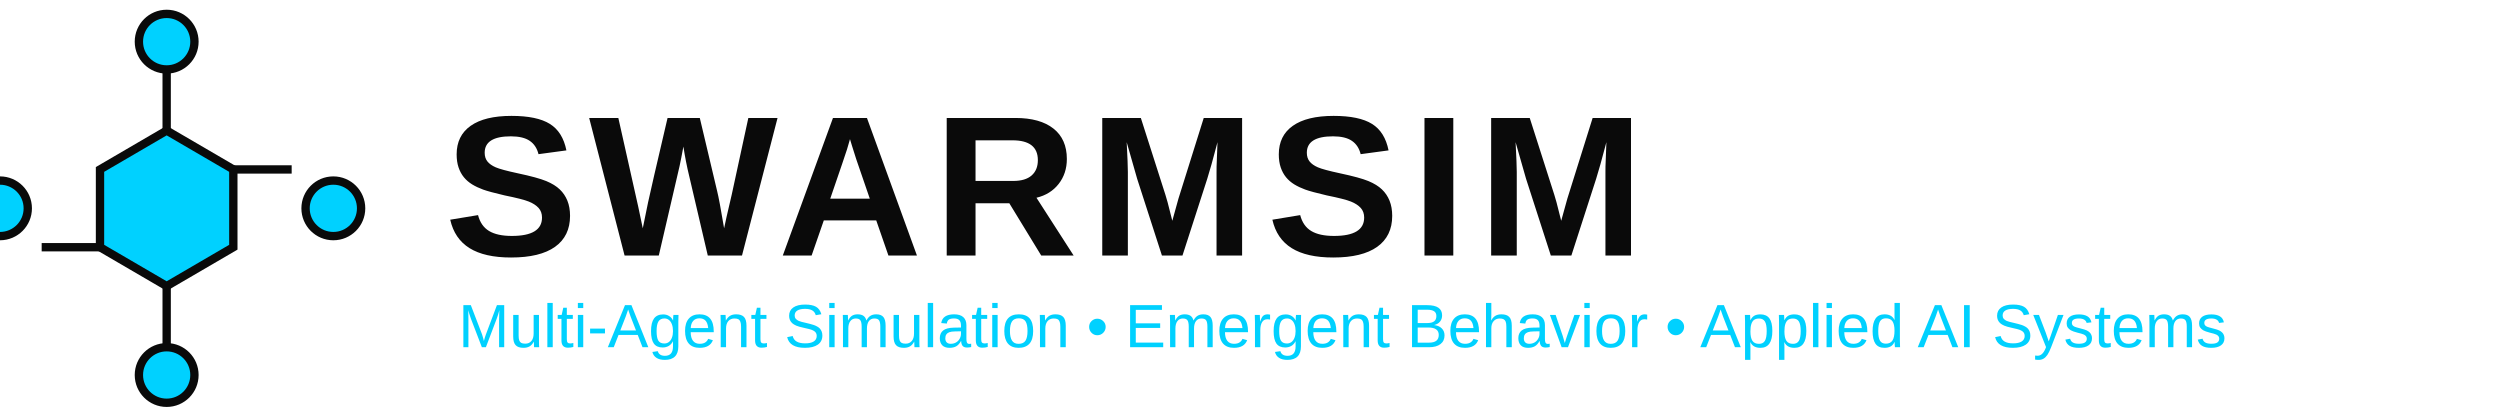
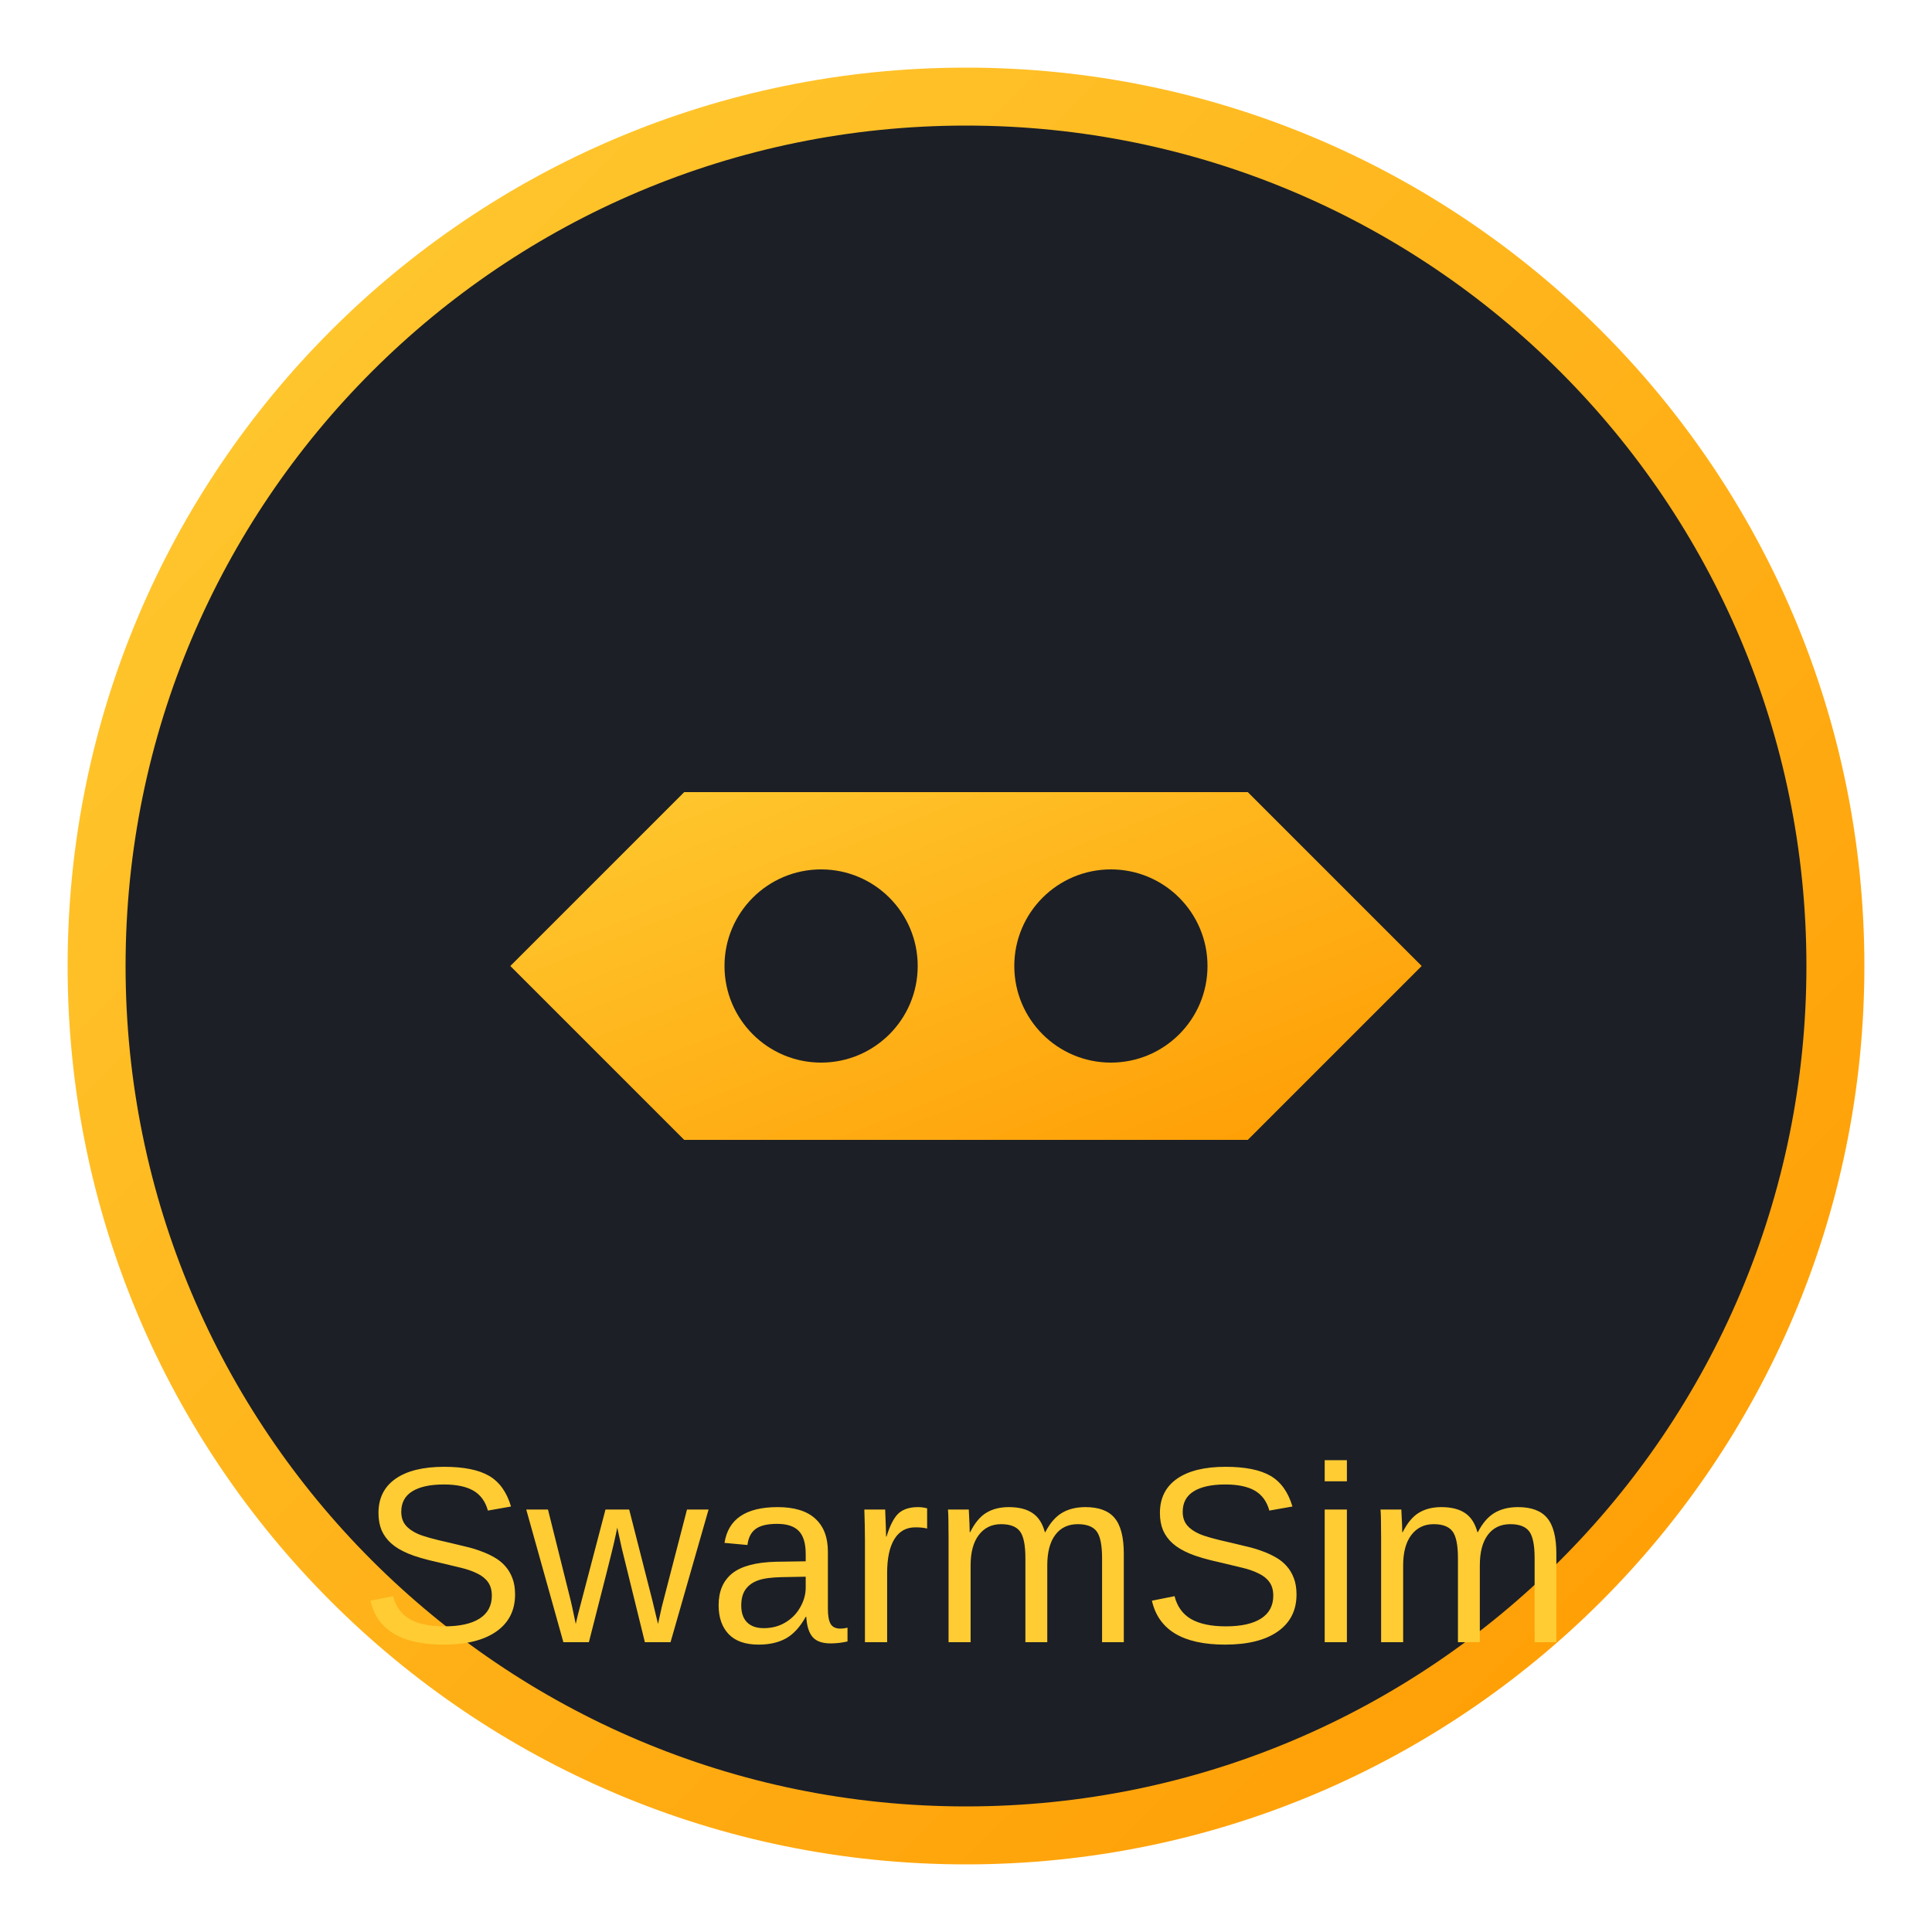
- <svg xmlns="http://www.w3.org/2000/svg" width="100%" height="150" viewBox="0 0 900 150">
-   <rect width="100%" height="100%" fill="none" />
-   <g transform="translate(60,75)">
-     <polygon points="0,-28 24,-14 24,14 0,28 -24,14 -24,-14" fill="#00d1ff" stroke="#0a0a0a" stroke-width="3" />
-     <circle cx="60" cy="0" r="10" fill="#00d1ff" stroke="#0a0a0a" stroke-width="3" />
-     <circle cx="-60" cy="0" r="10" fill="#00d1ff" stroke="#0a0a0a" stroke-width="3" />
-     <circle cx="0" cy="60" r="10" fill="#00d1ff" stroke="#0a0a0a" stroke-width="3" />
-     <circle cx="0" cy="-60" r="10" fill="#00d1ff" stroke="#0a0a0a" stroke-width="3" />
-     <line x1="0" y1="-28" x2="0" y2="-50" stroke="#0a0a0a" stroke-width="3" />
-     <line x1="0" y1="28" x2="0" y2="50" stroke="#0a0a0a" stroke-width="3" />
-     <line x1="24" y1="-14" x2="45" y2="-14" stroke="#0a0a0a" stroke-width="3" />
-     <line x1="-24" y1="14" x2="-45" y2="14" stroke="#0a0a0a" stroke-width="3" />
-   </g>
-   <text x="160" y="92" font-family="Arial, Helvetica, sans-serif" font-size="72" font-weight="700" letter-spacing="4" fill="#0a0a0a">
-     SWARMSIM
-   </text>
-   <text x="165" y="125" font-family="Arial, Helvetica, sans-serif" font-size="22" fill="#00d1ff">
-     Multi-Agent Simulation • Emergent Behavior • Applied AI Systems
-   </text>
+ <svg xmlns="http://www.w3.org/2000/svg" width="240" height="240" viewBox="0 0 200 200">
+   <defs>
+     <linearGradient id="grad" x1="0%" x2="100%" y1="0%" y2="100%">
+       <stop offset="0%" stop-color="#ffcc33" />
+       <stop offset="100%" stop-color="#ff9900" />
+     </linearGradient>
+   </defs>
+   <circle cx="100" cy="100" r="90" fill="#1c1f26" stroke="url(#grad)" stroke-width="6" />
+   <path d="M70 80 L130 80 L150 100 L130 120 L70 120 L50 100 Z" fill="url(#grad)" stroke="#1c1f26" stroke-width="4" />
+   <circle cx="85" cy="100" r="10" fill="#1c1f26" />
+   <circle cx="115" cy="100" r="10" fill="#1c1f26" />
+   <text x="100" y="170" font-size="26" font-family="Arial" fill="#ffcc33" text-anchor="middle">
+         SwarmSim
+     </text>
</svg>
